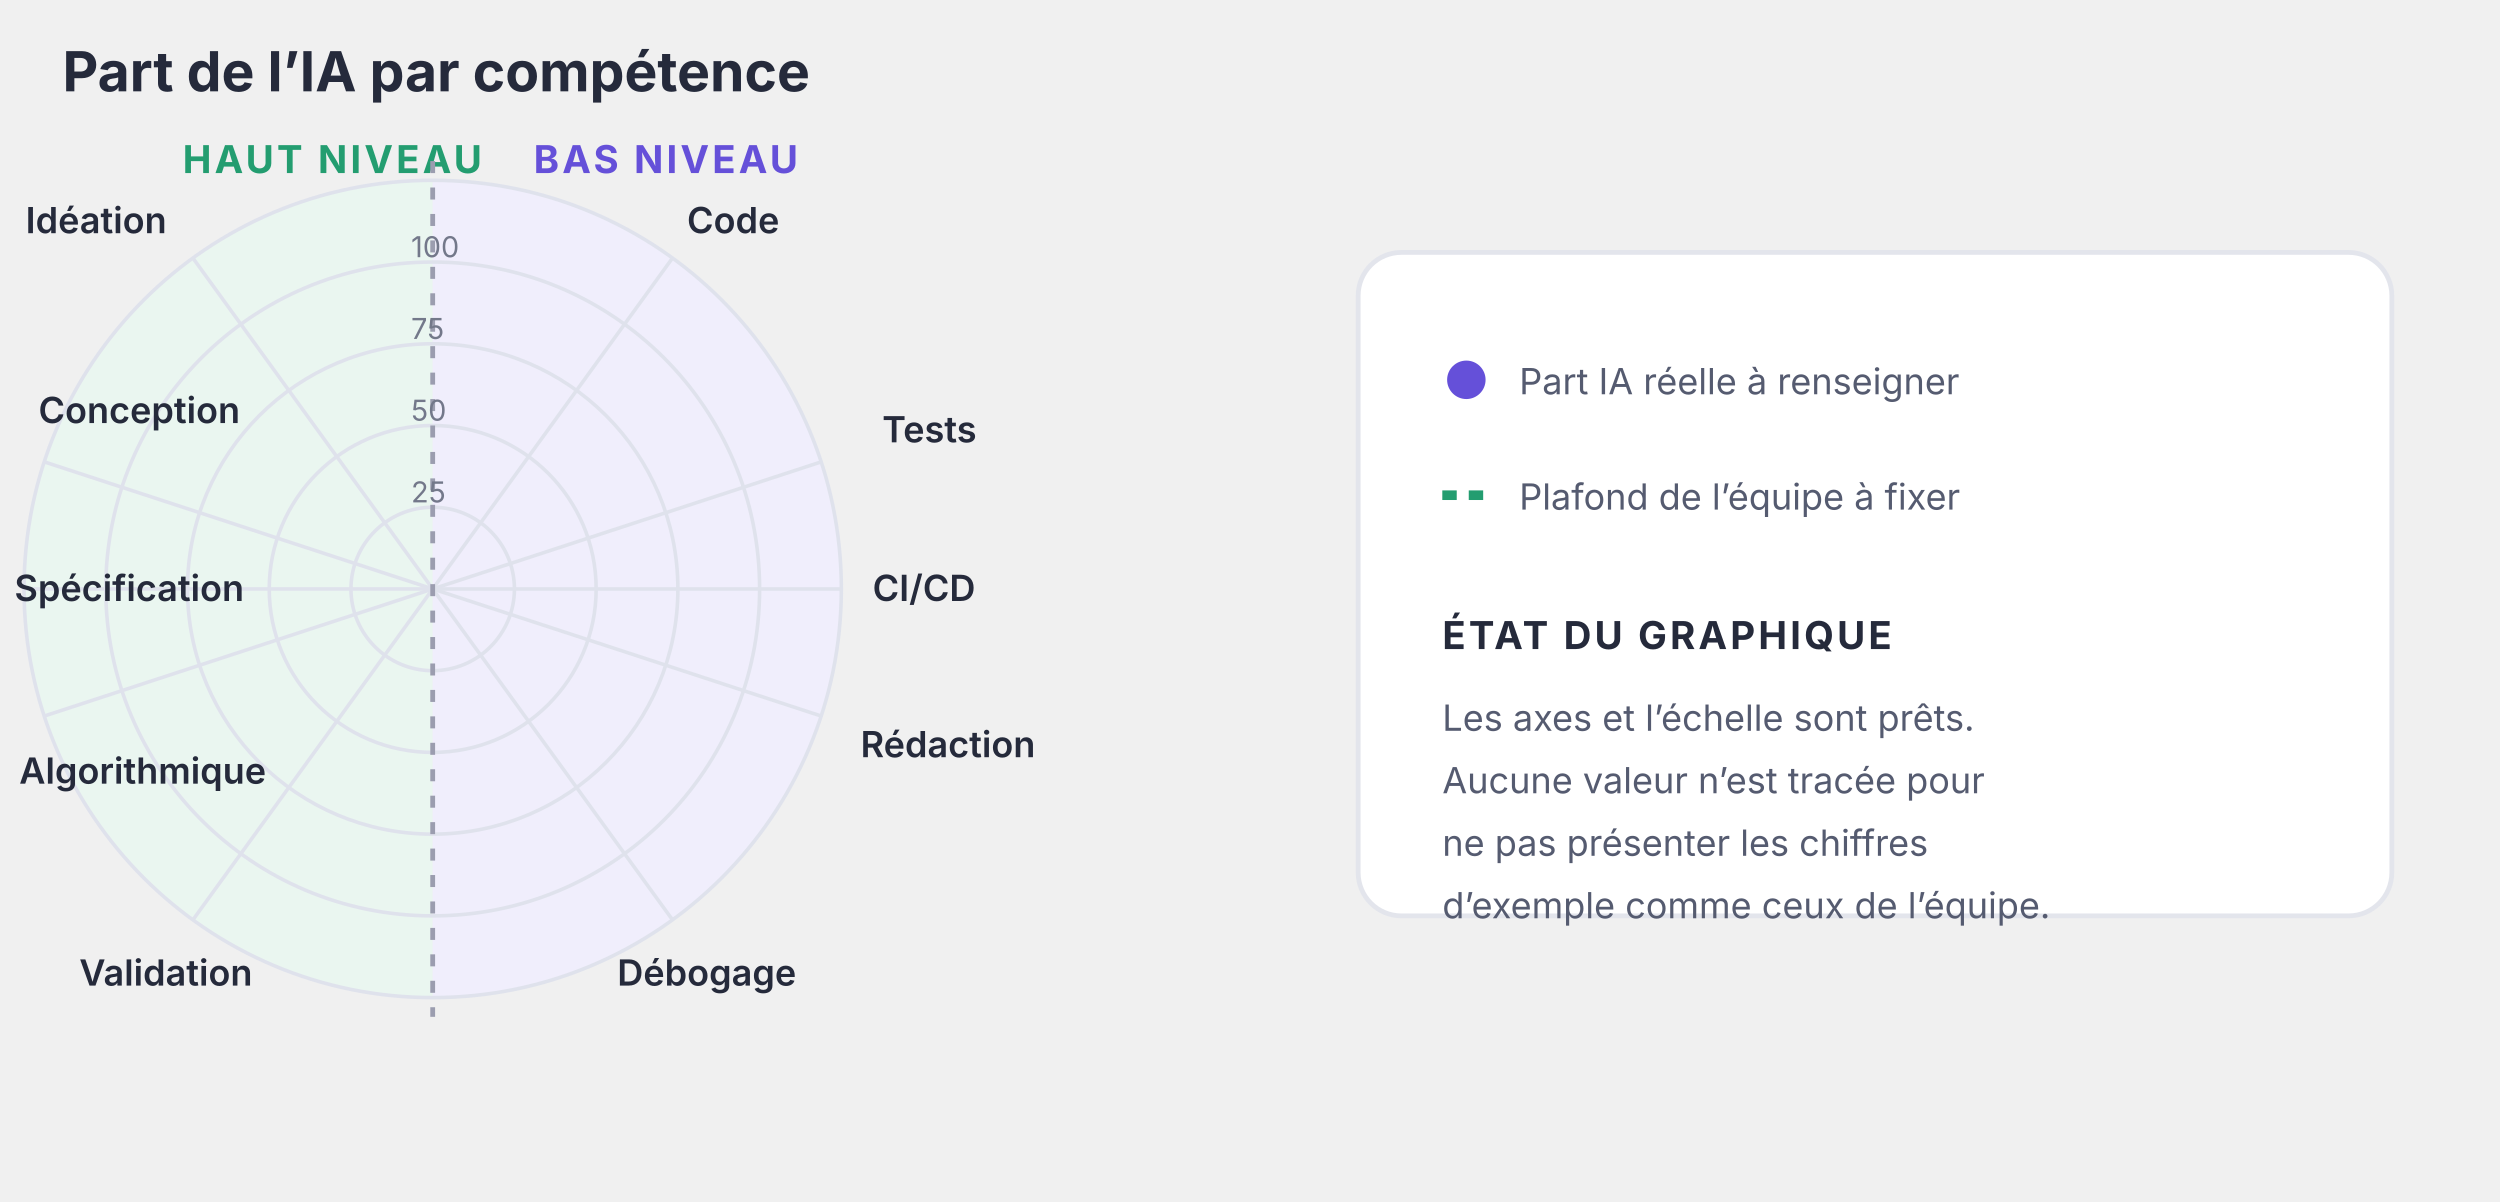
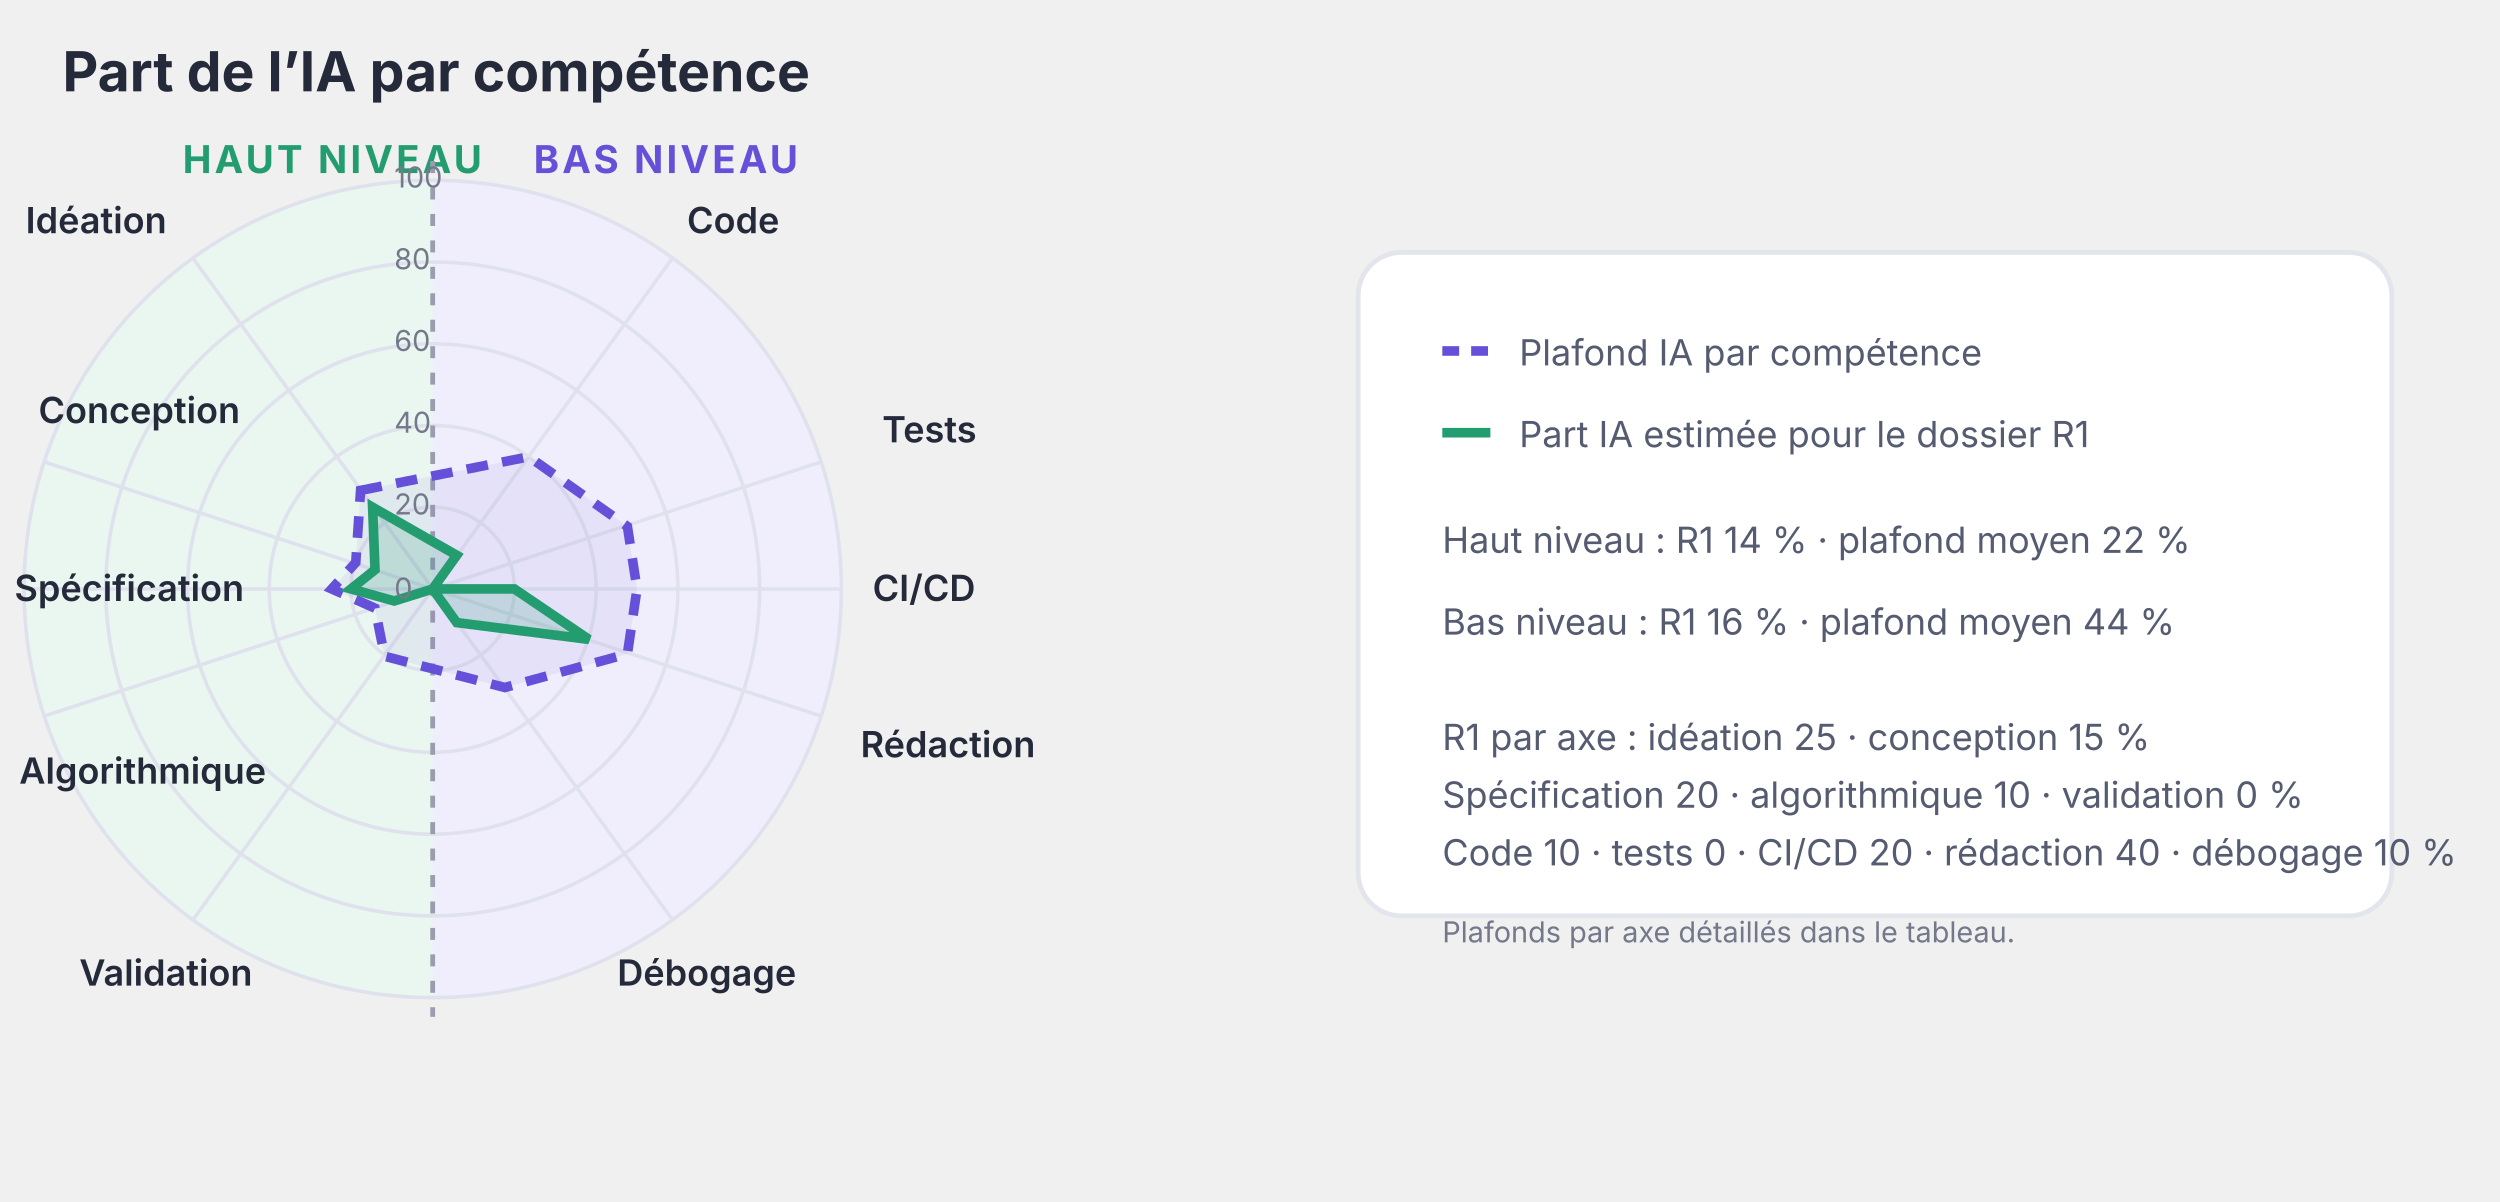
<svg xmlns="http://www.w3.org/2000/svg" width="180mm" height="86.54mm" viewBox="0 0 1040 500" role="img" aria-labelledby="title desc">
  <style>
    text { font-family: Inter, "Helvetica Neue", Arial, sans-serif; fill: #252a3b; }
    .title { font-size: 23px; font-weight: 700; }
    .section { font-size: 16px; font-weight: 700; letter-spacing: 1.3px; }
    .label { font-size: 15px; font-weight: 600; }
    .detail { font-size: 15px; fill: #555b70; }
    .tick { font-size: 12px; fill: #73788a; }
    .ring { fill: none; stroke: #dfe2ec; stroke-width: 1.5; }
    .axis { stroke: #dfe2ec; stroke-width: 1.5; }
    .split { stroke: #9b9daf; stroke-width: 2; stroke-dasharray: 5 6; }
    .high { fill: #239d70; }
    .low { fill: #6550d9; }
+     .goal { fill: #6550d9; fill-opacity: .08; stroke: #6550d9; stroke-width: 4; stroke-dasharray: 9 6; }
+     .actual { fill: #239d70; fill-opacity: .18; stroke: #239d70; stroke-width: 4; }
  </style>
  <text x="26" y="38" class="title">Part de l’IA par compétence</text>
  <path d="M180 75 A170 170 0 0 0 180 415 Z" fill="#eaf6f0" />
  <path d="M180 75 A170 170 0 0 1 180 415 Z" fill="#f0eefc" />
  <text x="76" y="72" class="section high">HAUT NIVEAU</text>
  <text x="222" y="72" class="section low">BAS NIVEAU</text>
  <circle cx="180" cy="245" r="34" class="ring" />
  <circle cx="180" cy="245" r="68" class="ring" />
  <circle cx="180" cy="245" r="102" class="ring" />
  <circle cx="180" cy="245" r="136" class="ring" />
  <circle cx="180" cy="245" r="170" class="ring" />
  <line x1="180" y1="245" x2="80" y2="107" class="axis" />
  <line x1="180" y1="245" x2="280" y2="107" class="axis" />
  <line x1="180" y1="245" x2="342" y2="192" class="axis" />
  <line x1="180" y1="245" x2="350" y2="245" class="axis" />
  <line x1="180" y1="245" x2="342" y2="298" class="axis" />
  <line x1="180" y1="245" x2="280" y2="383" class="axis" />
  <line x1="180" y1="245" x2="80" y2="383" class="axis" />
  <line x1="180" y1="245" x2="18" y2="298" class="axis" />
  <line x1="180" y1="245" x2="10" y2="245" class="axis" />
  <line x1="180" y1="245" x2="18" y2="192" class="axis" />
  <line x1="180" y1="67" x2="180" y2="423" class="split" />
-   <text x="171" y="107" class="tick">100</text>
-   <text x="171" y="141" class="tick">75</text>
-   <text x="171" y="175" class="tick">50</text>
-   <text x="171" y="209" class="tick">25</text>
+   <polygon points="150,204 220,190 261,219 265,245 261,272 210,286 160,273 156,253 138,245 148,234" class="goal" />
+   <polygon points="155,211 190,231 180,245 214,245 245,266 190,259 180,245 164,250 146,245 156,237" class="actual" />
+   <text x="164" y="78" class="tick">100</text>
+   <text x="164" y="112" class="tick">80</text>
+   <text x="164" y="146" class="tick">60</text>
+   <text x="164" y="180" class="tick">40</text>
+   <text x="164" y="214" class="tick">20</text>
+   <text x="164" y="249" class="tick">0</text>
  <text x="40" y="97" text-anchor="middle" class="label">Idéation</text>
  <text x="305" y="97" text-anchor="middle" class="label">Code</text>
  <text x="367" y="184" class="label">Tests</text>
  <text x="363" y="250" class="label">CI/CD</text>
  <text x="358" y="315" class="label">Rédaction</text>
  <text x="294" y="410" text-anchor="middle" class="label">Débogage</text>
  <text x="69" y="410" text-anchor="middle" class="label">Validation</text>
  <text x="8" y="326" class="label">Algorithmique</text>
  <text x="6" y="250" class="label">Spécification</text>
  <text x="16" y="176" class="label">Conception</text>
  <rect x="565" y="105" width="430" height="276" rx="18" fill="#ffffff" stroke="#e3e5ec" stroke-width="2" />
-   <circle cx="610" cy="158" r="8" fill="#6550d9" />
-   <text x="632" y="164" class="detail">Part IA réelle à renseigner</text>
-   <line x1="600" y1="206" x2="620" y2="206" stroke="#239d70" stroke-width="4" stroke-dasharray="6 5" />
-   <text x="632" y="212" class="detail">Plafond de l’équipe à fixer</text>
-   <text x="600" y="270" class="section">ÉTAT DU GRAPHIQUE</text>
-   <text x="600" y="304" class="detail">Les axes et l’échelle sont prêts.</text>
-   <text x="600" y="330" class="detail">Aucune valeur n’est tracée pour</text>
-   <text x="600" y="356" class="detail">ne pas présenter les chiffres</text>
-   <text x="600" y="382" class="detail">d’exemple comme ceux de l’équipe.</text>
+   <line x1="600" y1="146" x2="620" y2="146" stroke="#6550d9" stroke-width="4" stroke-dasharray="7 5" />
+   <text x="632" y="152" class="detail">Plafond IA par compétence</text>
+   <line x1="600" y1="180" x2="620" y2="180" stroke="#239d70" stroke-width="4" />
+   <text x="632" y="186" class="detail">Part IA estimée pour le dossier R1</text>
+   <text x="600" y="230" class="detail">Haut niveau : R1 14 % · plafond moyen 22 %</text>
+   <text x="600" y="264" class="detail">Bas niveau : R1 16 % · plafond moyen 44 %</text>
+   <text x="600" y="312" class="detail">R1 par axe : idéation 25 · conception 15 %</text>
+   <text x="600" y="336" class="detail">Spécification 20 · algorithmique 10 · validation 0 %</text>
+   <text x="600" y="360" class="detail">Code 10 · tests 0 · CI/CD 20 · rédaction 40 · débogage 10 %</text>
+   <text x="600" y="392" class="tick">Plafonds par axe détaillés dans le tableau.</text>
</svg>
